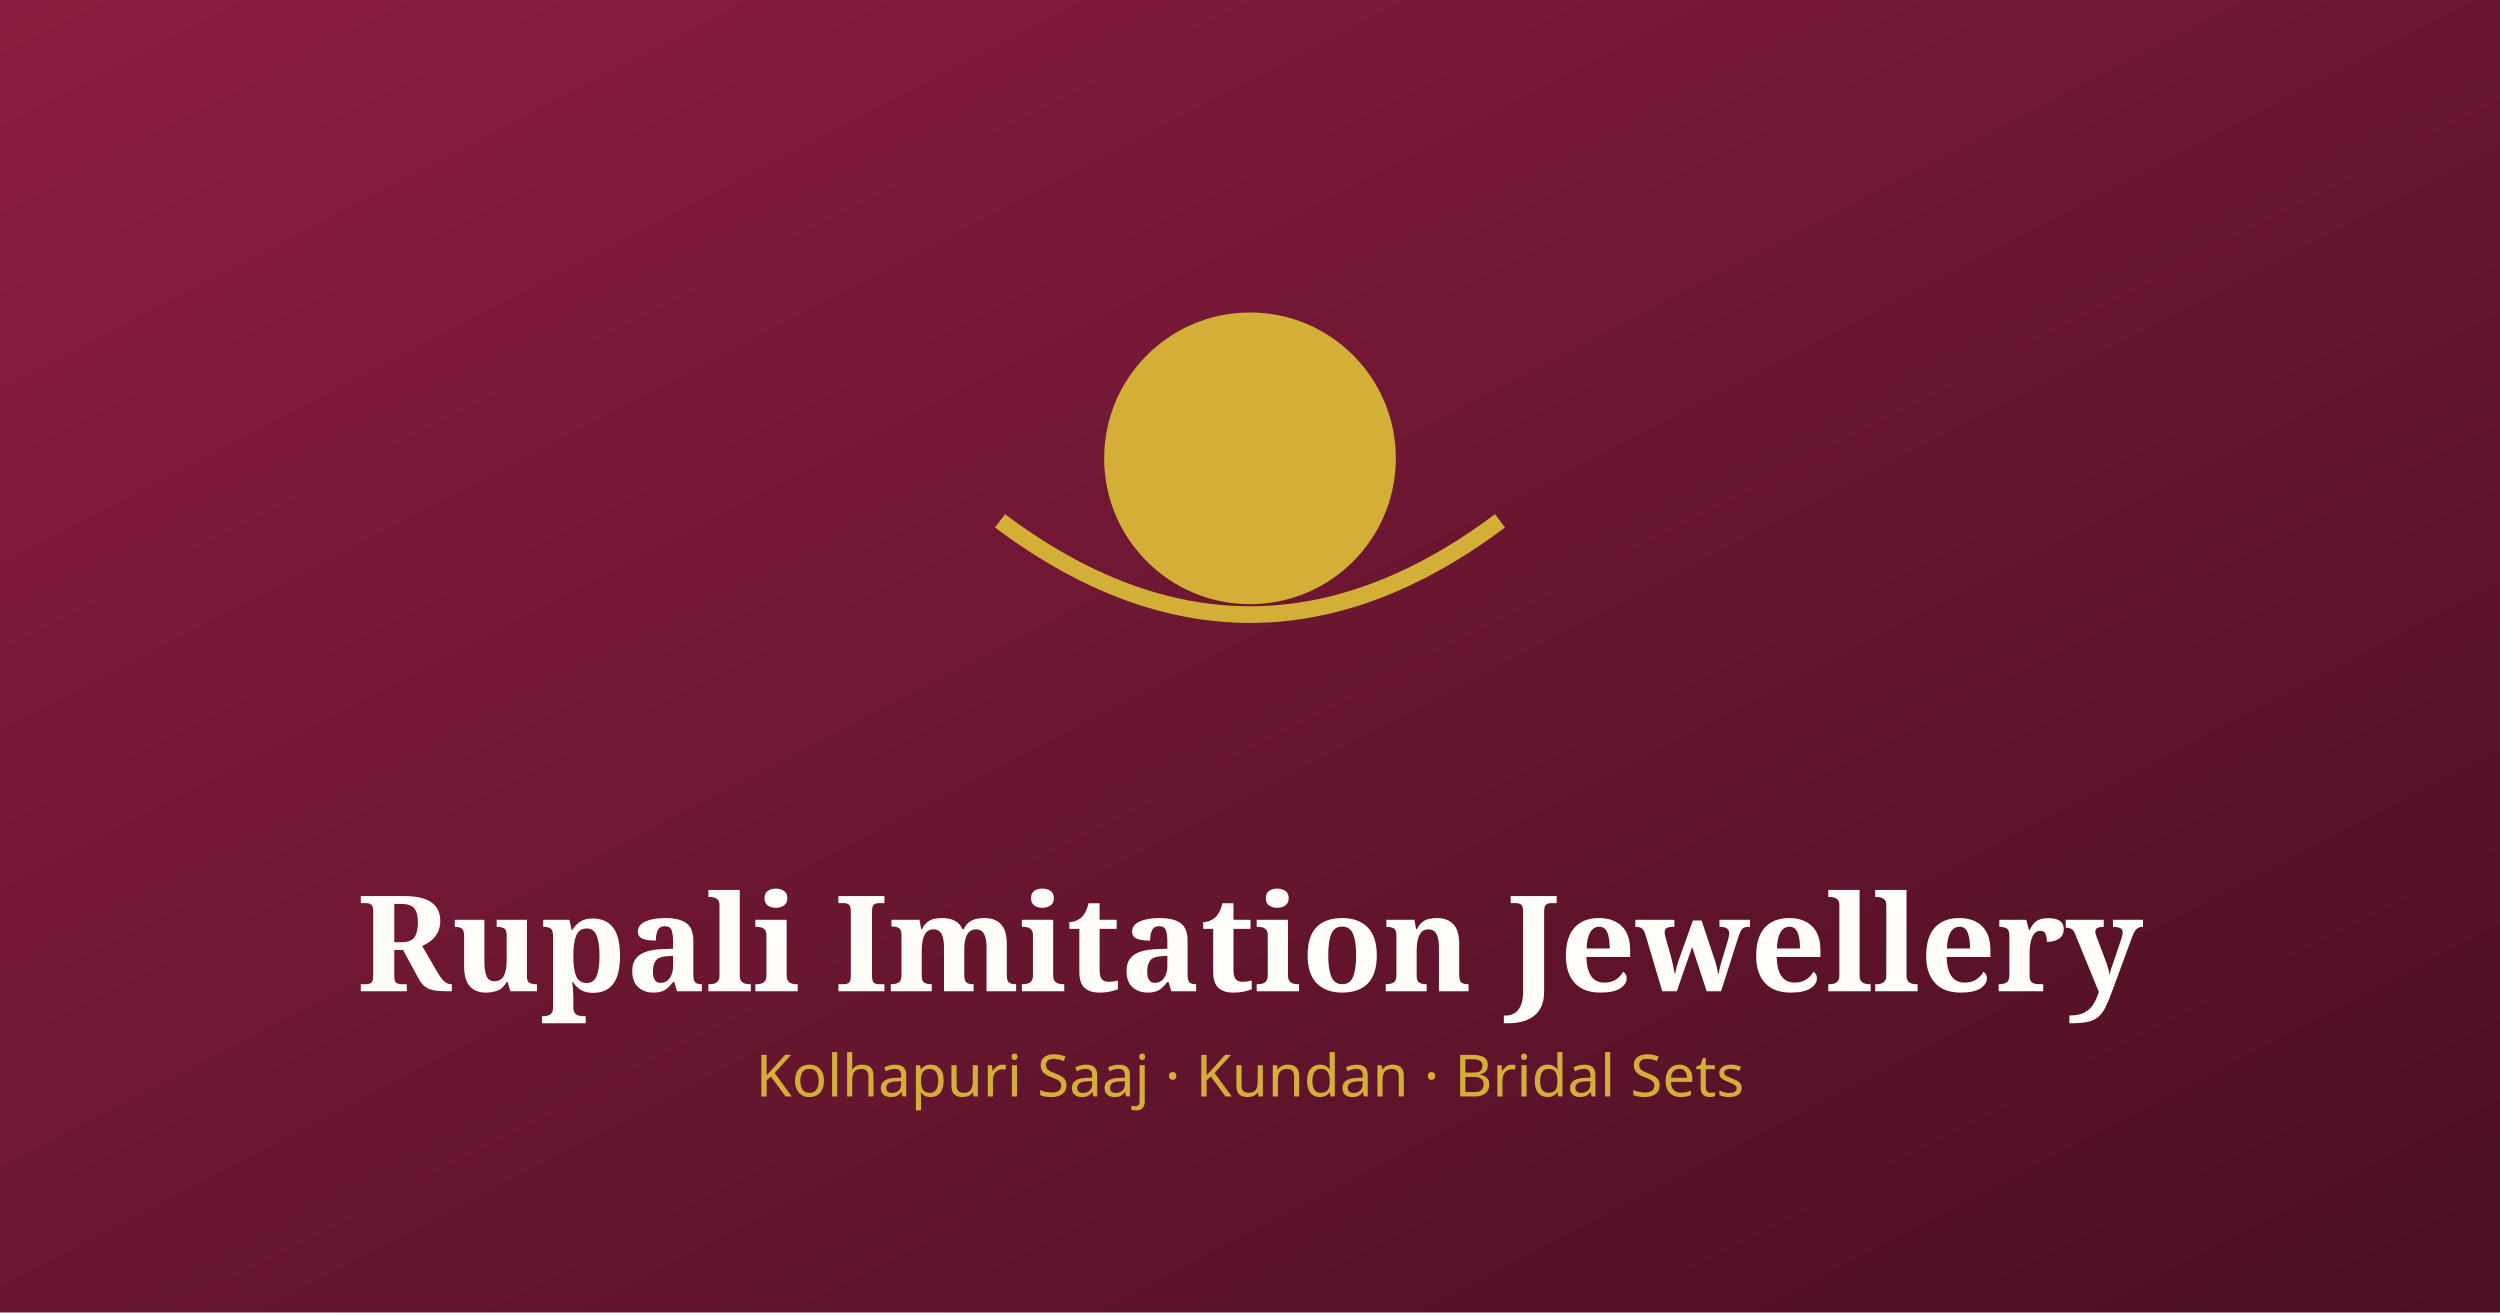
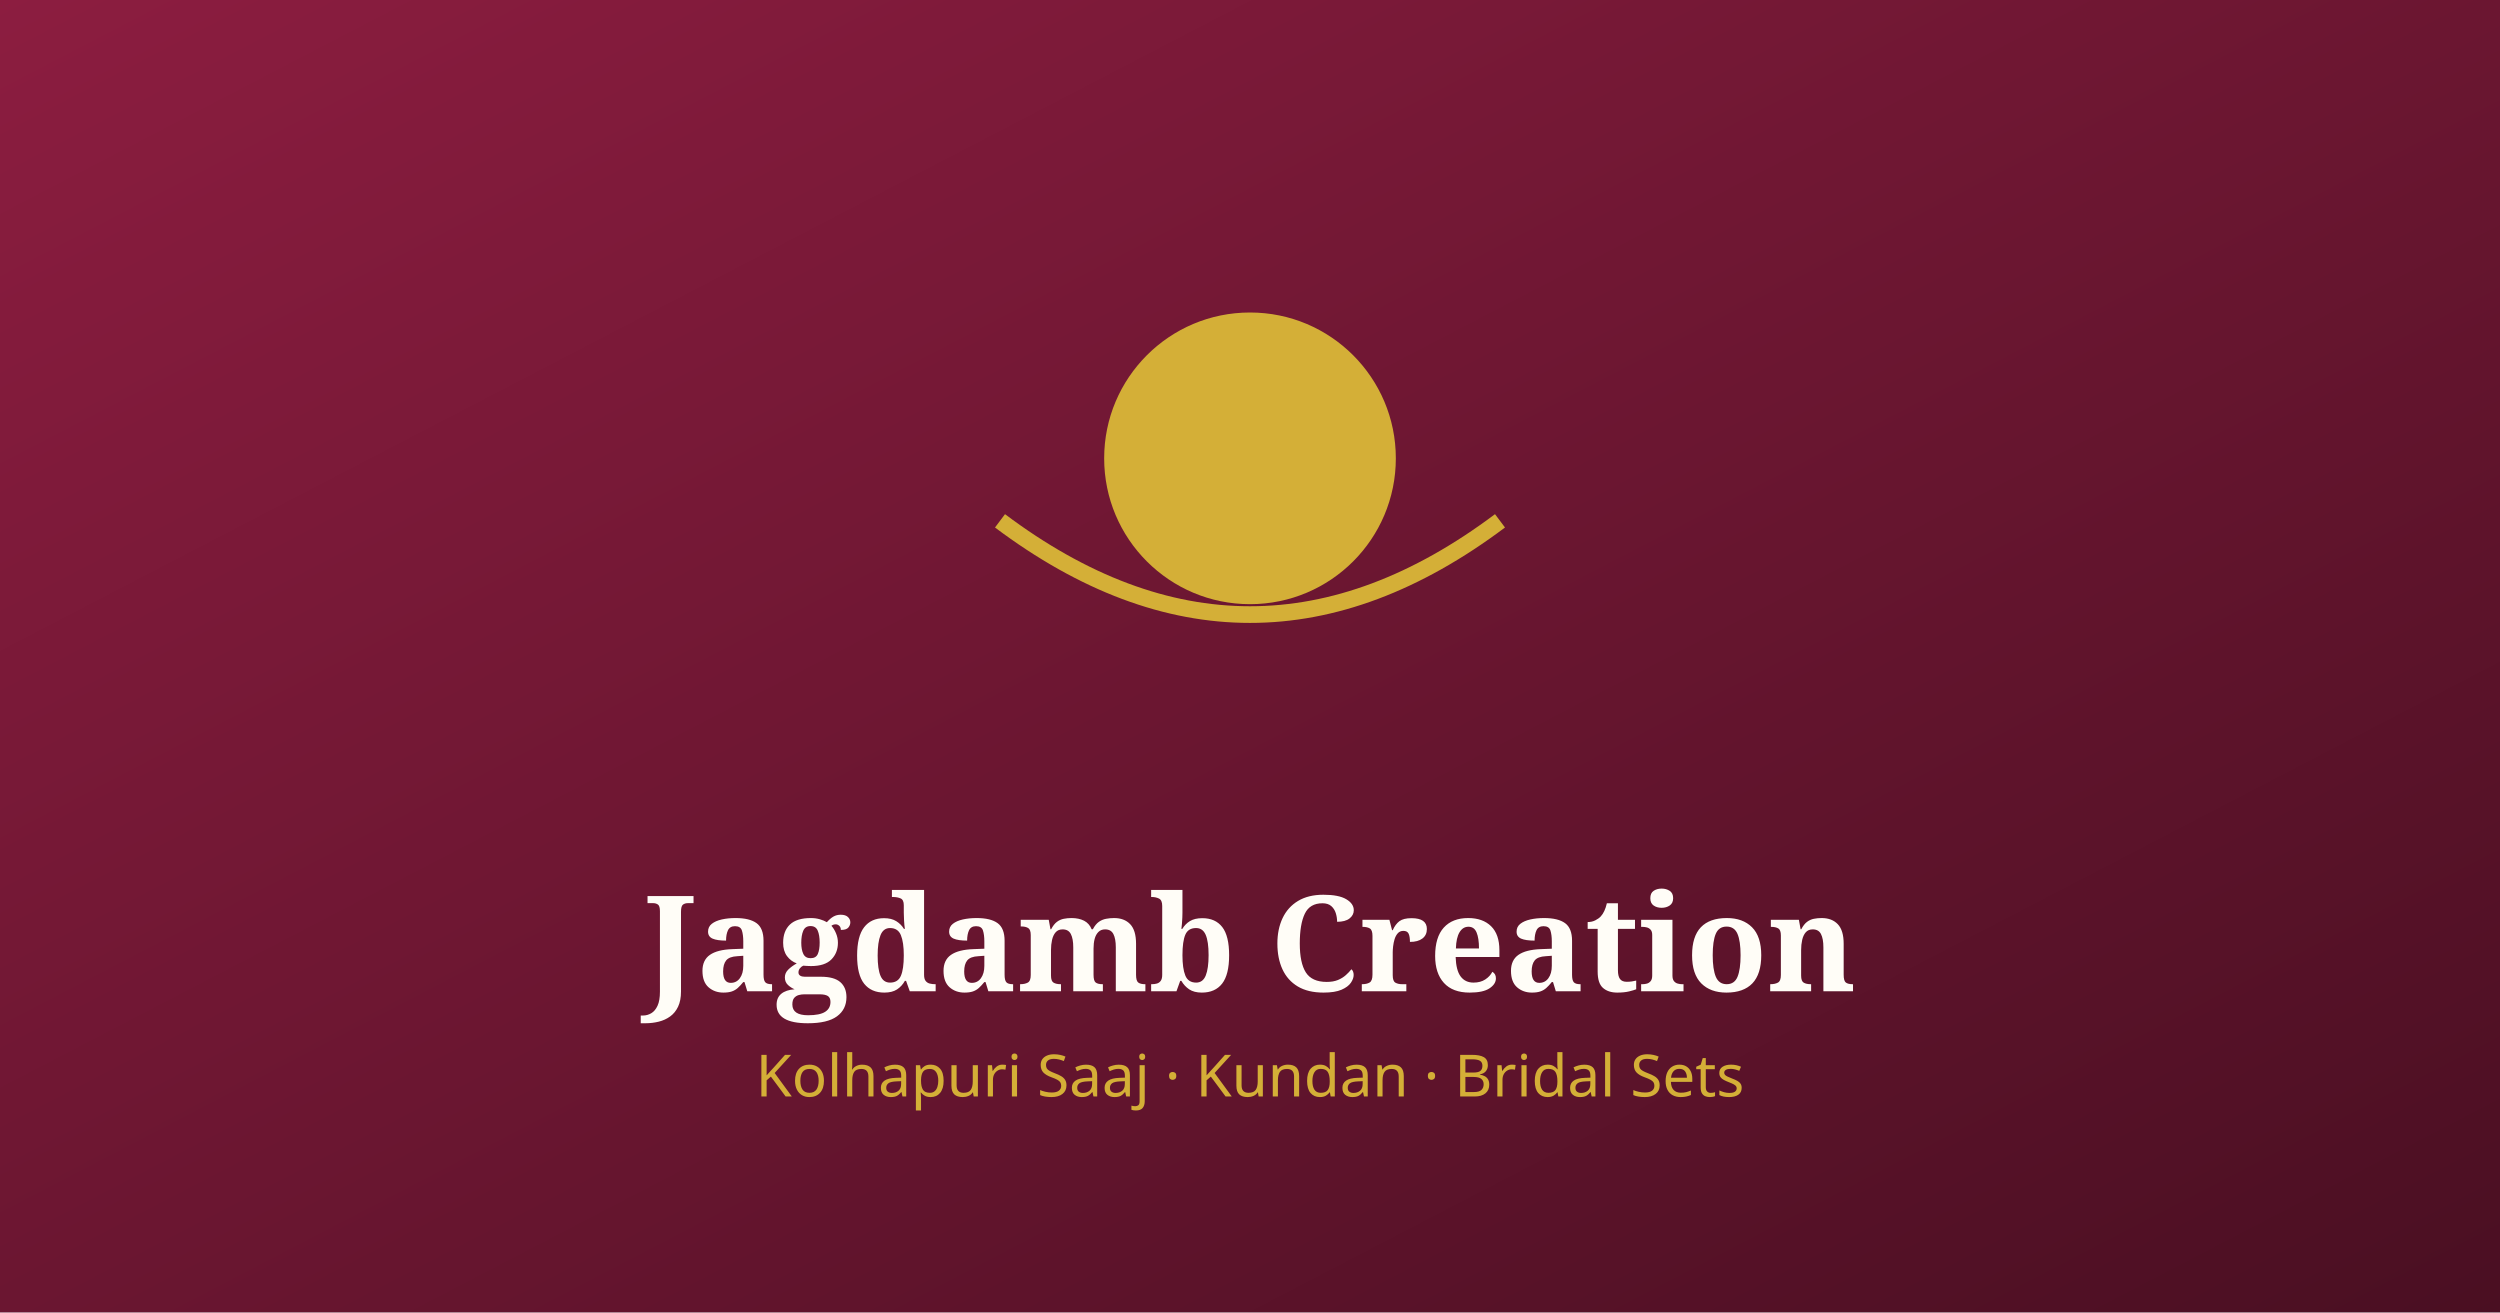
<svg xmlns="http://www.w3.org/2000/svg" width="1200" height="630" viewBox="0 0 1200 630">
  <defs>
    <linearGradient id="bg" x1="0" y1="0" x2="1" y2="1">
      <stop offset="0%" stop-color="#8C1D40" />
      <stop offset="100%" stop-color="#4A0F22" />
    </linearGradient>
  </defs>
  <rect width="100%" height="100%" fill="url(#bg)" />
  <circle cx="600" cy="220" r="70" fill="#D4AF37" />
  <path d="M480 250 Q600 340 720 250" stroke="#D4AF37" stroke-width="8" fill="none" />
-   <text x="50%" y="72%" dominant-baseline="middle" text-anchor="middle" fill="#FFFDF7" font-family="serif" font-size="64" font-weight="700">Rupali Imitation Jewellery</text>
+   <text x="50%" y="72%" dominant-baseline="middle" text-anchor="middle" fill="#FFFDF7" font-family="serif" font-size="64" font-weight="700">Jagdamb Creation</text>
  <text x="50%" y="82%" dominant-baseline="middle" text-anchor="middle" fill="#D4AF37" font-family="sans-serif" font-size="28">Kolhapuri Saaj · Kundan · Bridal Sets</text>
</svg>
